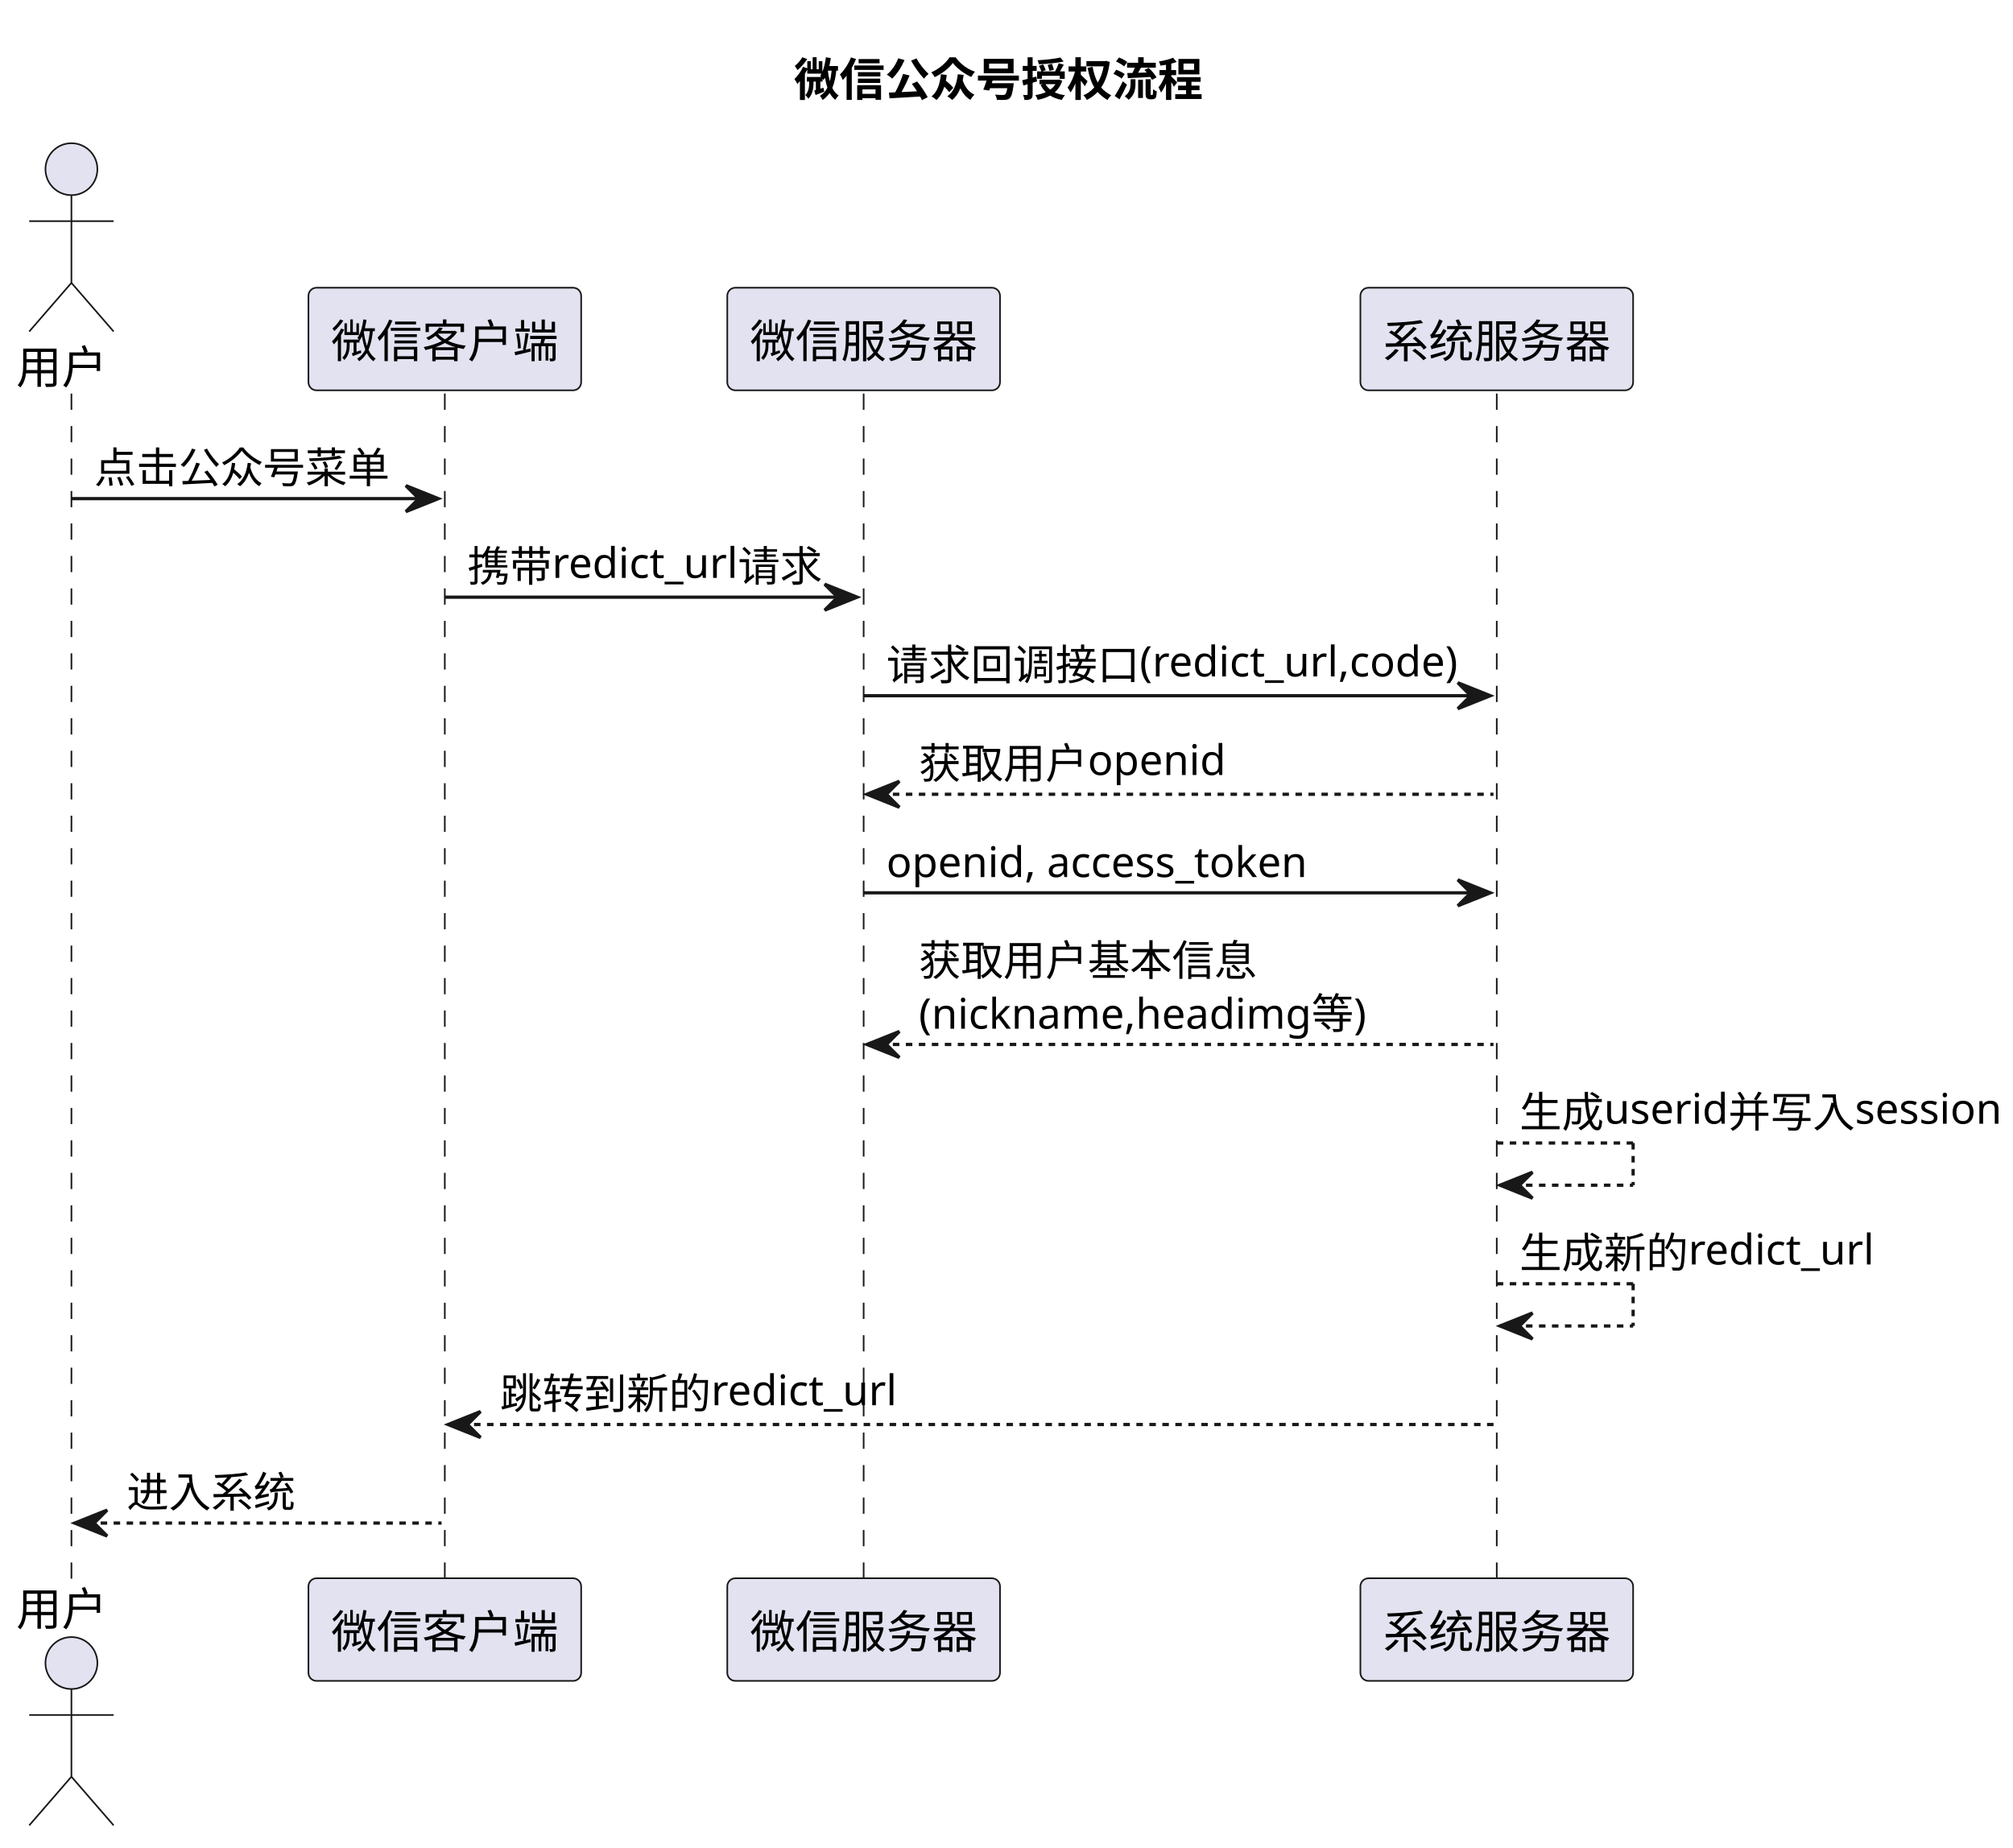
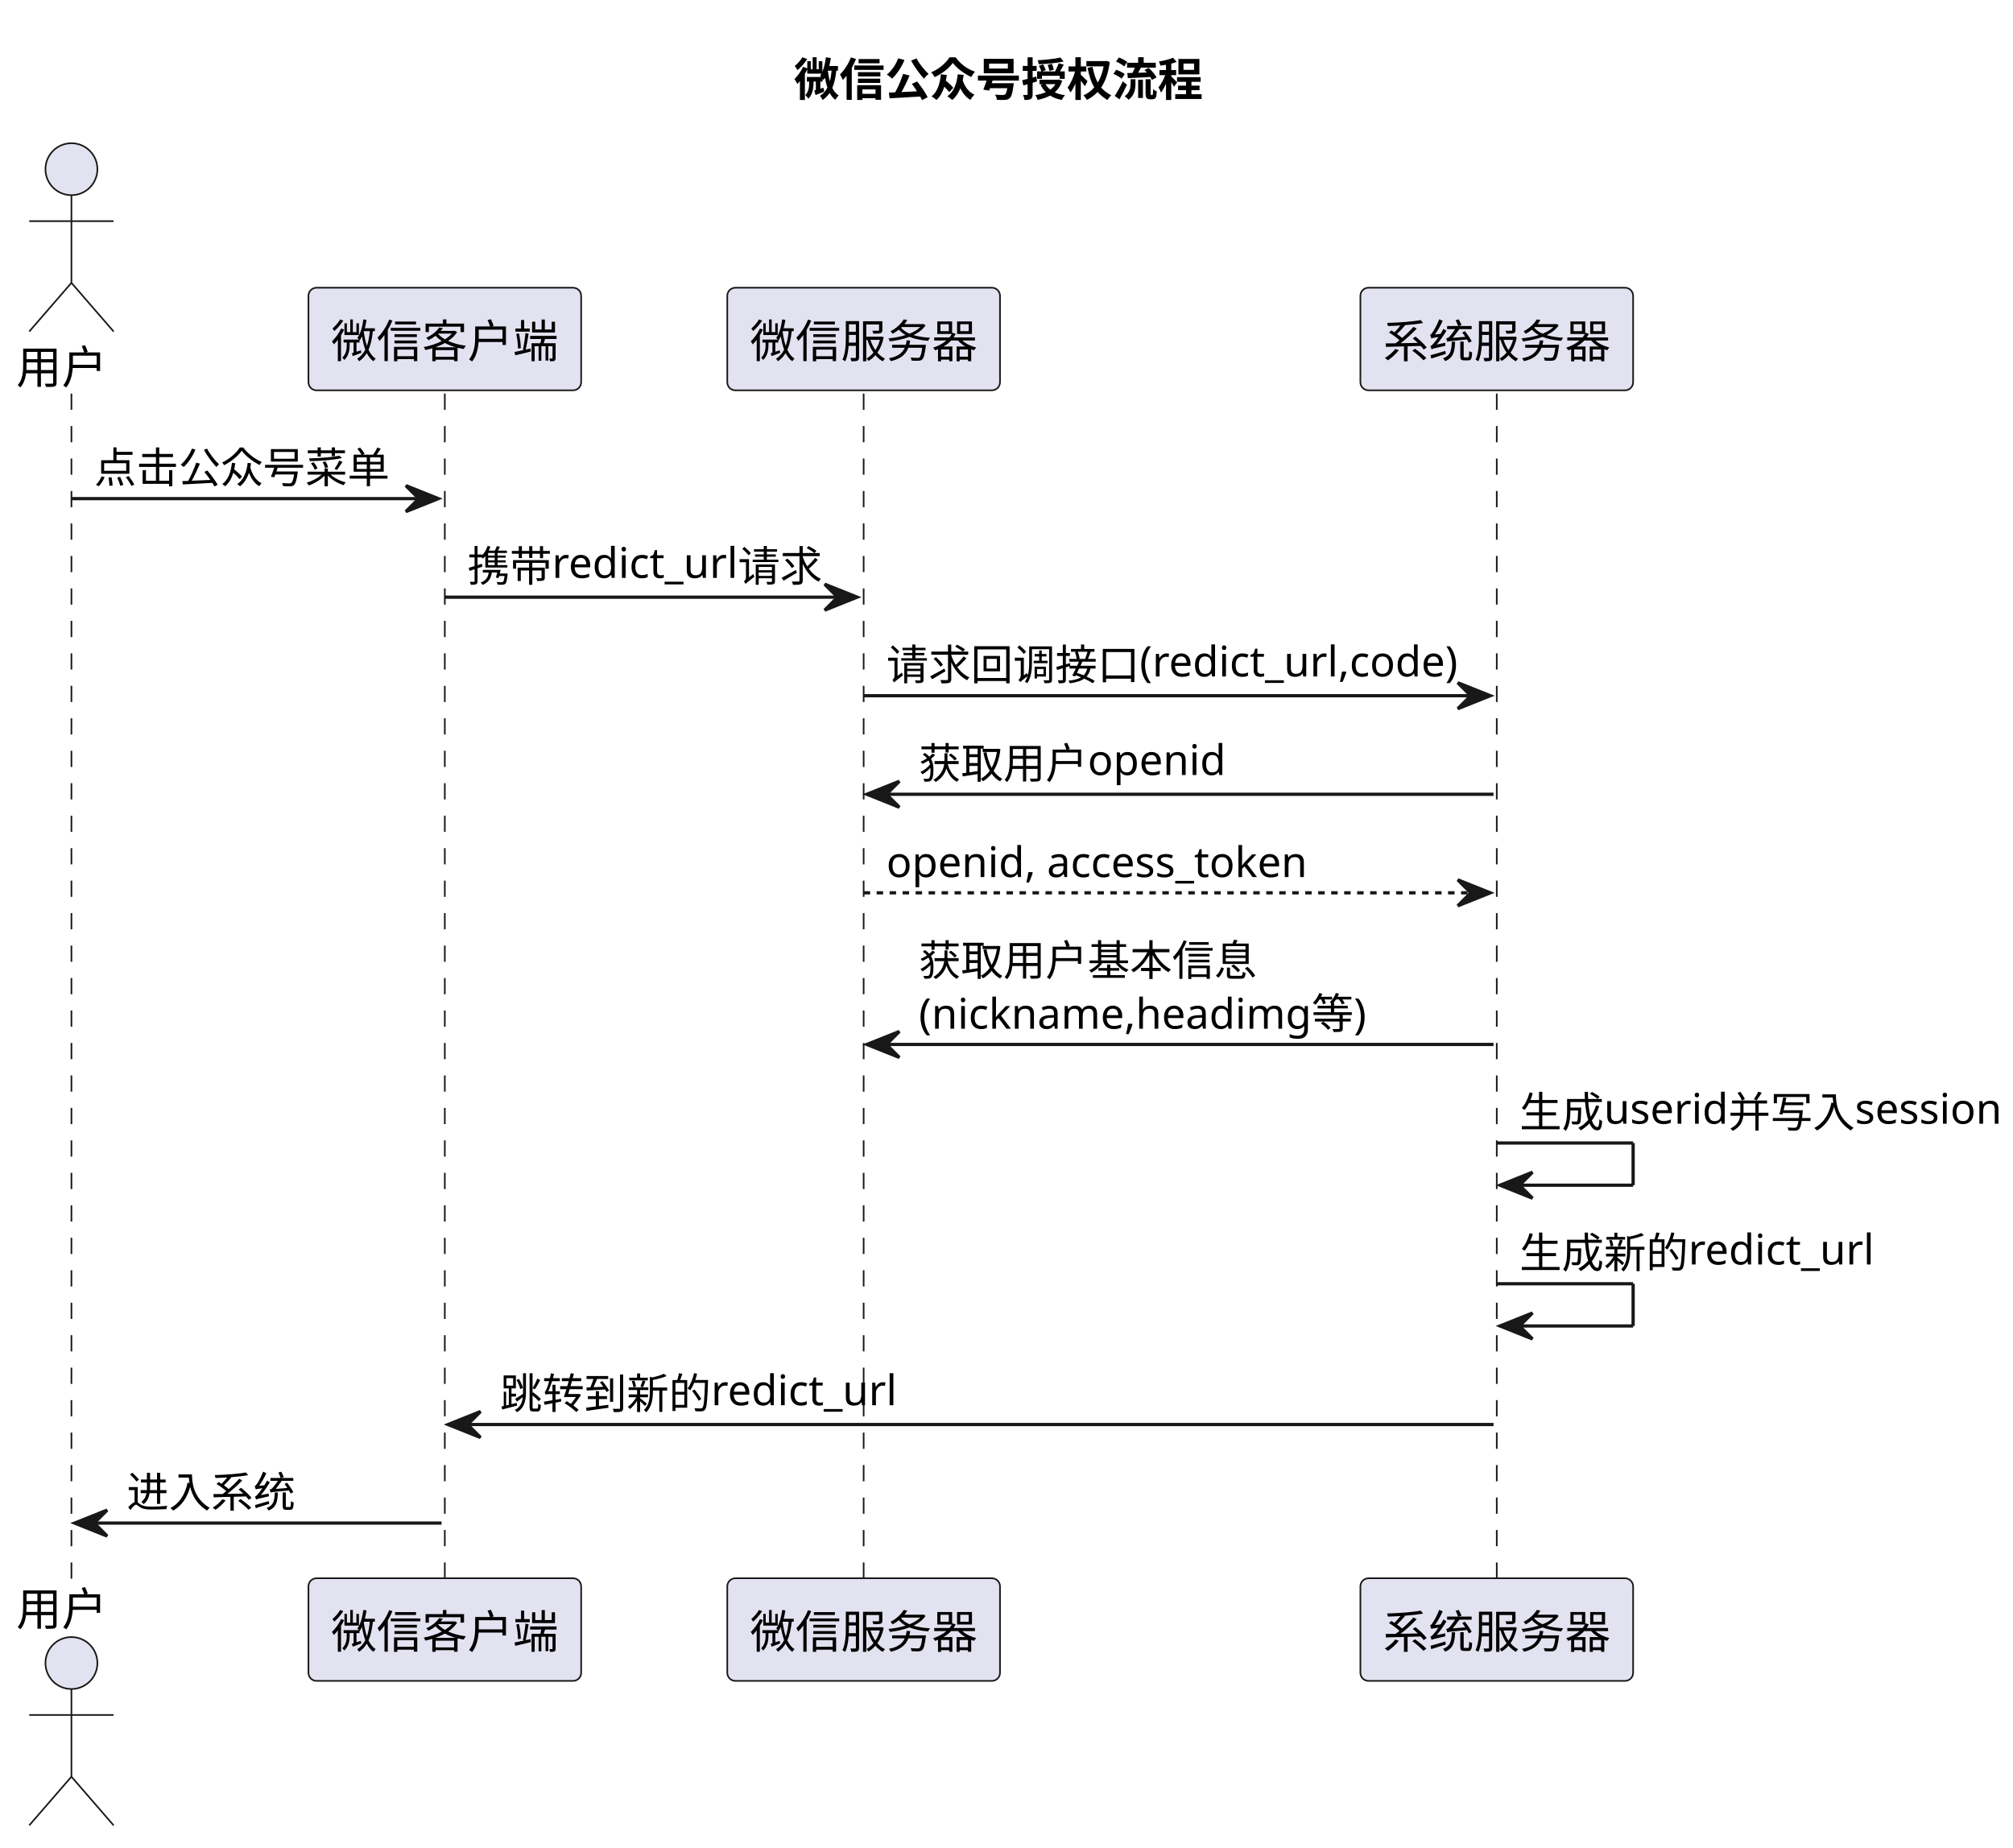
<svg xmlns="http://www.w3.org/2000/svg" contentStyleType="text/css" height="569px" preserveAspectRatio="none" style="width:620px;height:569px;background:#FFFFFF;" version="1.1" viewBox="0 0 620 569" width="620px" zoomAndPan="magnify">
  <defs />
  <g>
    <rect fill="none" height="27.609" id="_title" style="stroke:none;stroke-width:1.0;" width="139.938" x="239.531" y="10" />
    <text fill="#000000" font-family="sans-serif" font-size="14" font-weight="bold" lengthAdjust="spacing" textLength="129.938" x="244.531" y="29.533">微信公众号授权流程</text>
    <line style="stroke:#181818;stroke-width:0.5;stroke-dasharray:5.0,5.0;" x1="22" x2="22" y1="121.219" y2="487.086" />
    <line style="stroke:#181818;stroke-width:0.5;stroke-dasharray:5.0,5.0;" x1="137" x2="137" y1="121.219" y2="487.086" />
    <line style="stroke:#181818;stroke-width:0.5;stroke-dasharray:5.0,5.0;" x1="266" x2="266" y1="121.219" y2="487.086" />
    <line style="stroke:#181818;stroke-width:0.5;stroke-dasharray:5.0,5.0;" x1="461" x2="461" y1="121.219" y2="487.086" />
    <text fill="#000000" font-family="sans-serif" font-size="14" lengthAdjust="spacing" textLength="28" x="5" y="118.143">用户</text>
    <ellipse cx="22" cy="52.109" fill="#E2E2F0" rx="8" ry="8" style="stroke:#181818;stroke-width:0.5;" />
    <path d="M22,60.109 L22,87.109 M9,68.109 L35,68.109 M22,87.109 L9,102.109 M22,87.109 L35,102.109 " fill="none" style="stroke:#181818;stroke-width:0.5;" />
    <text fill="#000000" font-family="sans-serif" font-size="14" lengthAdjust="spacing" textLength="28" x="5" y="500.619">用户</text>
    <ellipse cx="22" cy="512.195" fill="#E2E2F0" rx="8" ry="8" style="stroke:#181818;stroke-width:0.5;" />
    <path d="M22,520.195 L22,547.195 M9,528.195 L35,528.195 M22,547.195 L9,562.195 M22,547.195 L35,562.195 " fill="none" style="stroke:#181818;stroke-width:0.5;" />
    <rect fill="#E2E2F0" height="31.609" rx="2.5" ry="2.5" style="stroke:#181818;stroke-width:0.5;" width="84" x="95" y="88.609" />
    <text fill="#000000" font-family="sans-serif" font-size="14" lengthAdjust="spacing" textLength="70" x="102" y="110.143">微信客户端</text>
    <rect fill="#E2E2F0" height="31.609" rx="2.5" ry="2.5" style="stroke:#181818;stroke-width:0.5;" width="84" x="95" y="486.086" />
    <text fill="#000000" font-family="sans-serif" font-size="14" lengthAdjust="spacing" textLength="70" x="102" y="507.619">微信客户端</text>
    <rect fill="#E2E2F0" height="31.609" rx="2.5" ry="2.5" style="stroke:#181818;stroke-width:0.5;" width="84" x="224" y="88.609" />
    <text fill="#000000" font-family="sans-serif" font-size="14" lengthAdjust="spacing" textLength="70" x="231" y="110.143">微信服务器</text>
    <rect fill="#E2E2F0" height="31.609" rx="2.5" ry="2.5" style="stroke:#181818;stroke-width:0.5;" width="84" x="224" y="486.086" />
    <text fill="#000000" font-family="sans-serif" font-size="14" lengthAdjust="spacing" textLength="70" x="231" y="507.619">微信服务器</text>
    <rect fill="#E2E2F0" height="31.609" rx="2.5" ry="2.5" style="stroke:#181818;stroke-width:0.5;" width="84" x="419" y="88.609" />
    <text fill="#000000" font-family="sans-serif" font-size="14" lengthAdjust="spacing" textLength="70" x="426" y="110.143">系统服务器</text>
    <rect fill="#E2E2F0" height="31.609" rx="2.5" ry="2.5" style="stroke:#181818;stroke-width:0.5;" width="84" x="419" y="486.086" />
    <text fill="#000000" font-family="sans-serif" font-size="14" lengthAdjust="spacing" textLength="70" x="426" y="507.619">系统服务器</text>
    <polygon fill="#181818" points="125,149.57,135,153.57,125,157.57,129,153.57" style="stroke:#181818;stroke-width:1.0;" />
    <line style="stroke:#181818;stroke-width:1.0;" x1="22" x2="131" y1="153.57" y2="153.57" />
    <text fill="#000000" font-family="sans-serif" font-size="13" lengthAdjust="spacing" textLength="91" x="29" y="148.714">点击公众号菜单</text>
    <polygon fill="#181818" points="254,179.922,264,183.922,254,187.922,258,183.922" style="stroke:#181818;stroke-width:1.0;" />
    <line style="stroke:#181818;stroke-width:1.0;" x1="137" x2="260" y1="183.922" y2="183.922" />
    <text fill="#000000" font-family="sans-serif" font-size="13" lengthAdjust="spacing" textLength="105" x="144" y="179.065">携带redict_url请求</text>
    <polygon fill="#181818" points="449,210.273,459,214.273,449,218.273,453,214.273" style="stroke:#181818;stroke-width:1.0;" />
    <line style="stroke:#181818;stroke-width:1.0;" x1="266" x2="455" y1="214.273" y2="214.273" />
    <text fill="#000000" font-family="sans-serif" font-size="13" lengthAdjust="spacing" textLength="171" x="273" y="209.417">请求回调接口(redict_url,code)</text>
    <polygon fill="#181818" points="277,240.625,267,244.625,277,248.625,273,244.625" style="stroke:#181818;stroke-width:1.0;" />
-     <line style="stroke:#181818;stroke-width:1.0;stroke-dasharray:2.0,2.0;" x1="271" x2="460" y1="244.625" y2="244.625" />
+     <line style="stroke:#181818;stroke-width:1.0;" x1="271" x2="460" y1="244.625" y2="244.625" />
    <text fill="#000000" font-family="sans-serif" font-size="13" lengthAdjust="spacing" textLength="90" x="283" y="239.769">获取用户openid</text>
    <polygon fill="#181818" points="449,270.977,459,274.977,449,278.977,453,274.977" style="stroke:#181818;stroke-width:1.0;" />
-     <line style="stroke:#181818;stroke-width:1.0;" x1="266" x2="455" y1="274.977" y2="274.977" />
+     <line style="stroke:#181818;stroke-width:1.0;stroke-dasharray:2.0,2.0;" x1="266" x2="455" y1="274.977" y2="274.977" />
    <text fill="#000000" font-family="sans-serif" font-size="13" lengthAdjust="spacing" textLength="127" x="273" y="270.12">openid, access_token</text>
    <polygon fill="#181818" points="277,317.68,267,321.68,277,325.68,273,321.68" style="stroke:#181818;stroke-width:1.0;" />
-     <line style="stroke:#181818;stroke-width:1.0;stroke-dasharray:2.0,2.0;" x1="271" x2="460" y1="321.68" y2="321.68" />
+     <line style="stroke:#181818;stroke-width:1.0;" x1="271" x2="460" y1="321.68" y2="321.68" />
    <text fill="#000000" font-family="sans-serif" font-size="13" lengthAdjust="spacing" textLength="104" x="283" y="300.472">获取用户基本信息</text>
    <text fill="#000000" font-family="sans-serif" font-size="13" lengthAdjust="spacing" textLength="130" x="283" y="316.823">(nickname,headimg等)</text>
-     <line style="stroke:#181818;stroke-width:1.0;stroke-dasharray:2.0,2.0;" x1="461" x2="503" y1="352.031" y2="352.031" />
-     <line style="stroke:#181818;stroke-width:1.0;stroke-dasharray:2.0,2.0;" x1="503" x2="503" y1="352.031" y2="365.031" />
-     <line style="stroke:#181818;stroke-width:1.0;stroke-dasharray:2.0,2.0;" x1="462" x2="503" y1="365.031" y2="365.031" />
+     <line style="stroke:#181818;stroke-width:1.0;" x1="461" x2="503" y1="352.031" y2="352.031" />
+     <line style="stroke:#181818;stroke-width:1.0;" x1="503" x2="503" y1="352.031" y2="365.031" />
+     <line style="stroke:#181818;stroke-width:1.0;" x1="462" x2="503" y1="365.031" y2="365.031" />
    <polygon fill="#181818" points="472,361.031,462,365.031,472,369.031,468,365.031" style="stroke:#181818;stroke-width:1.0;" />
    <text fill="#000000" font-family="sans-serif" font-size="13" lengthAdjust="spacing" textLength="145" x="468" y="347.175">生成userid并写入session</text>
-     <line style="stroke:#181818;stroke-width:1.0;stroke-dasharray:2.0,2.0;" x1="461" x2="503" y1="395.383" y2="395.383" />
-     <line style="stroke:#181818;stroke-width:1.0;stroke-dasharray:2.0,2.0;" x1="503" x2="503" y1="395.383" y2="408.383" />
-     <line style="stroke:#181818;stroke-width:1.0;stroke-dasharray:2.0,2.0;" x1="462" x2="503" y1="408.383" y2="408.383" />
+     <line style="stroke:#181818;stroke-width:1.0;" x1="461" x2="503" y1="395.383" y2="395.383" />
+     <line style="stroke:#181818;stroke-width:1.0;" x1="503" x2="503" y1="395.383" y2="408.383" />
+     <line style="stroke:#181818;stroke-width:1.0;" x1="462" x2="503" y1="408.383" y2="408.383" />
    <polygon fill="#181818" points="472,404.383,462,408.383,472,412.383,468,408.383" style="stroke:#181818;stroke-width:1.0;" />
    <text fill="#000000" font-family="sans-serif" font-size="13" lengthAdjust="spacing" textLength="105" x="468" y="390.526">生成新的redict_url</text>
    <polygon fill="#181818" points="148,434.734,138,438.734,148,442.734,144,438.734" style="stroke:#181818;stroke-width:1.0;" />
-     <line style="stroke:#181818;stroke-width:1.0;stroke-dasharray:2.0,2.0;" x1="142" x2="460" y1="438.734" y2="438.734" />
+     <line style="stroke:#181818;stroke-width:1.0;" x1="142" x2="460" y1="438.734" y2="438.734" />
    <text fill="#000000" font-family="sans-serif" font-size="13" lengthAdjust="spacing" textLength="118" x="154" y="433.878">跳转到新的redict_url</text>
    <polygon fill="#181818" points="33,465.086,23,469.086,33,473.086,29,469.086" style="stroke:#181818;stroke-width:1.0;" />
-     <line style="stroke:#181818;stroke-width:1.0;stroke-dasharray:2.0,2.0;" x1="27" x2="136" y1="469.086" y2="469.086" />
+     <line style="stroke:#181818;stroke-width:1.0;" x1="27" x2="136" y1="469.086" y2="469.086" />
    <text fill="#000000" font-family="sans-serif" font-size="13" lengthAdjust="spacing" textLength="52" x="39" y="464.229">进入系统</text>
  </g>
</svg>
